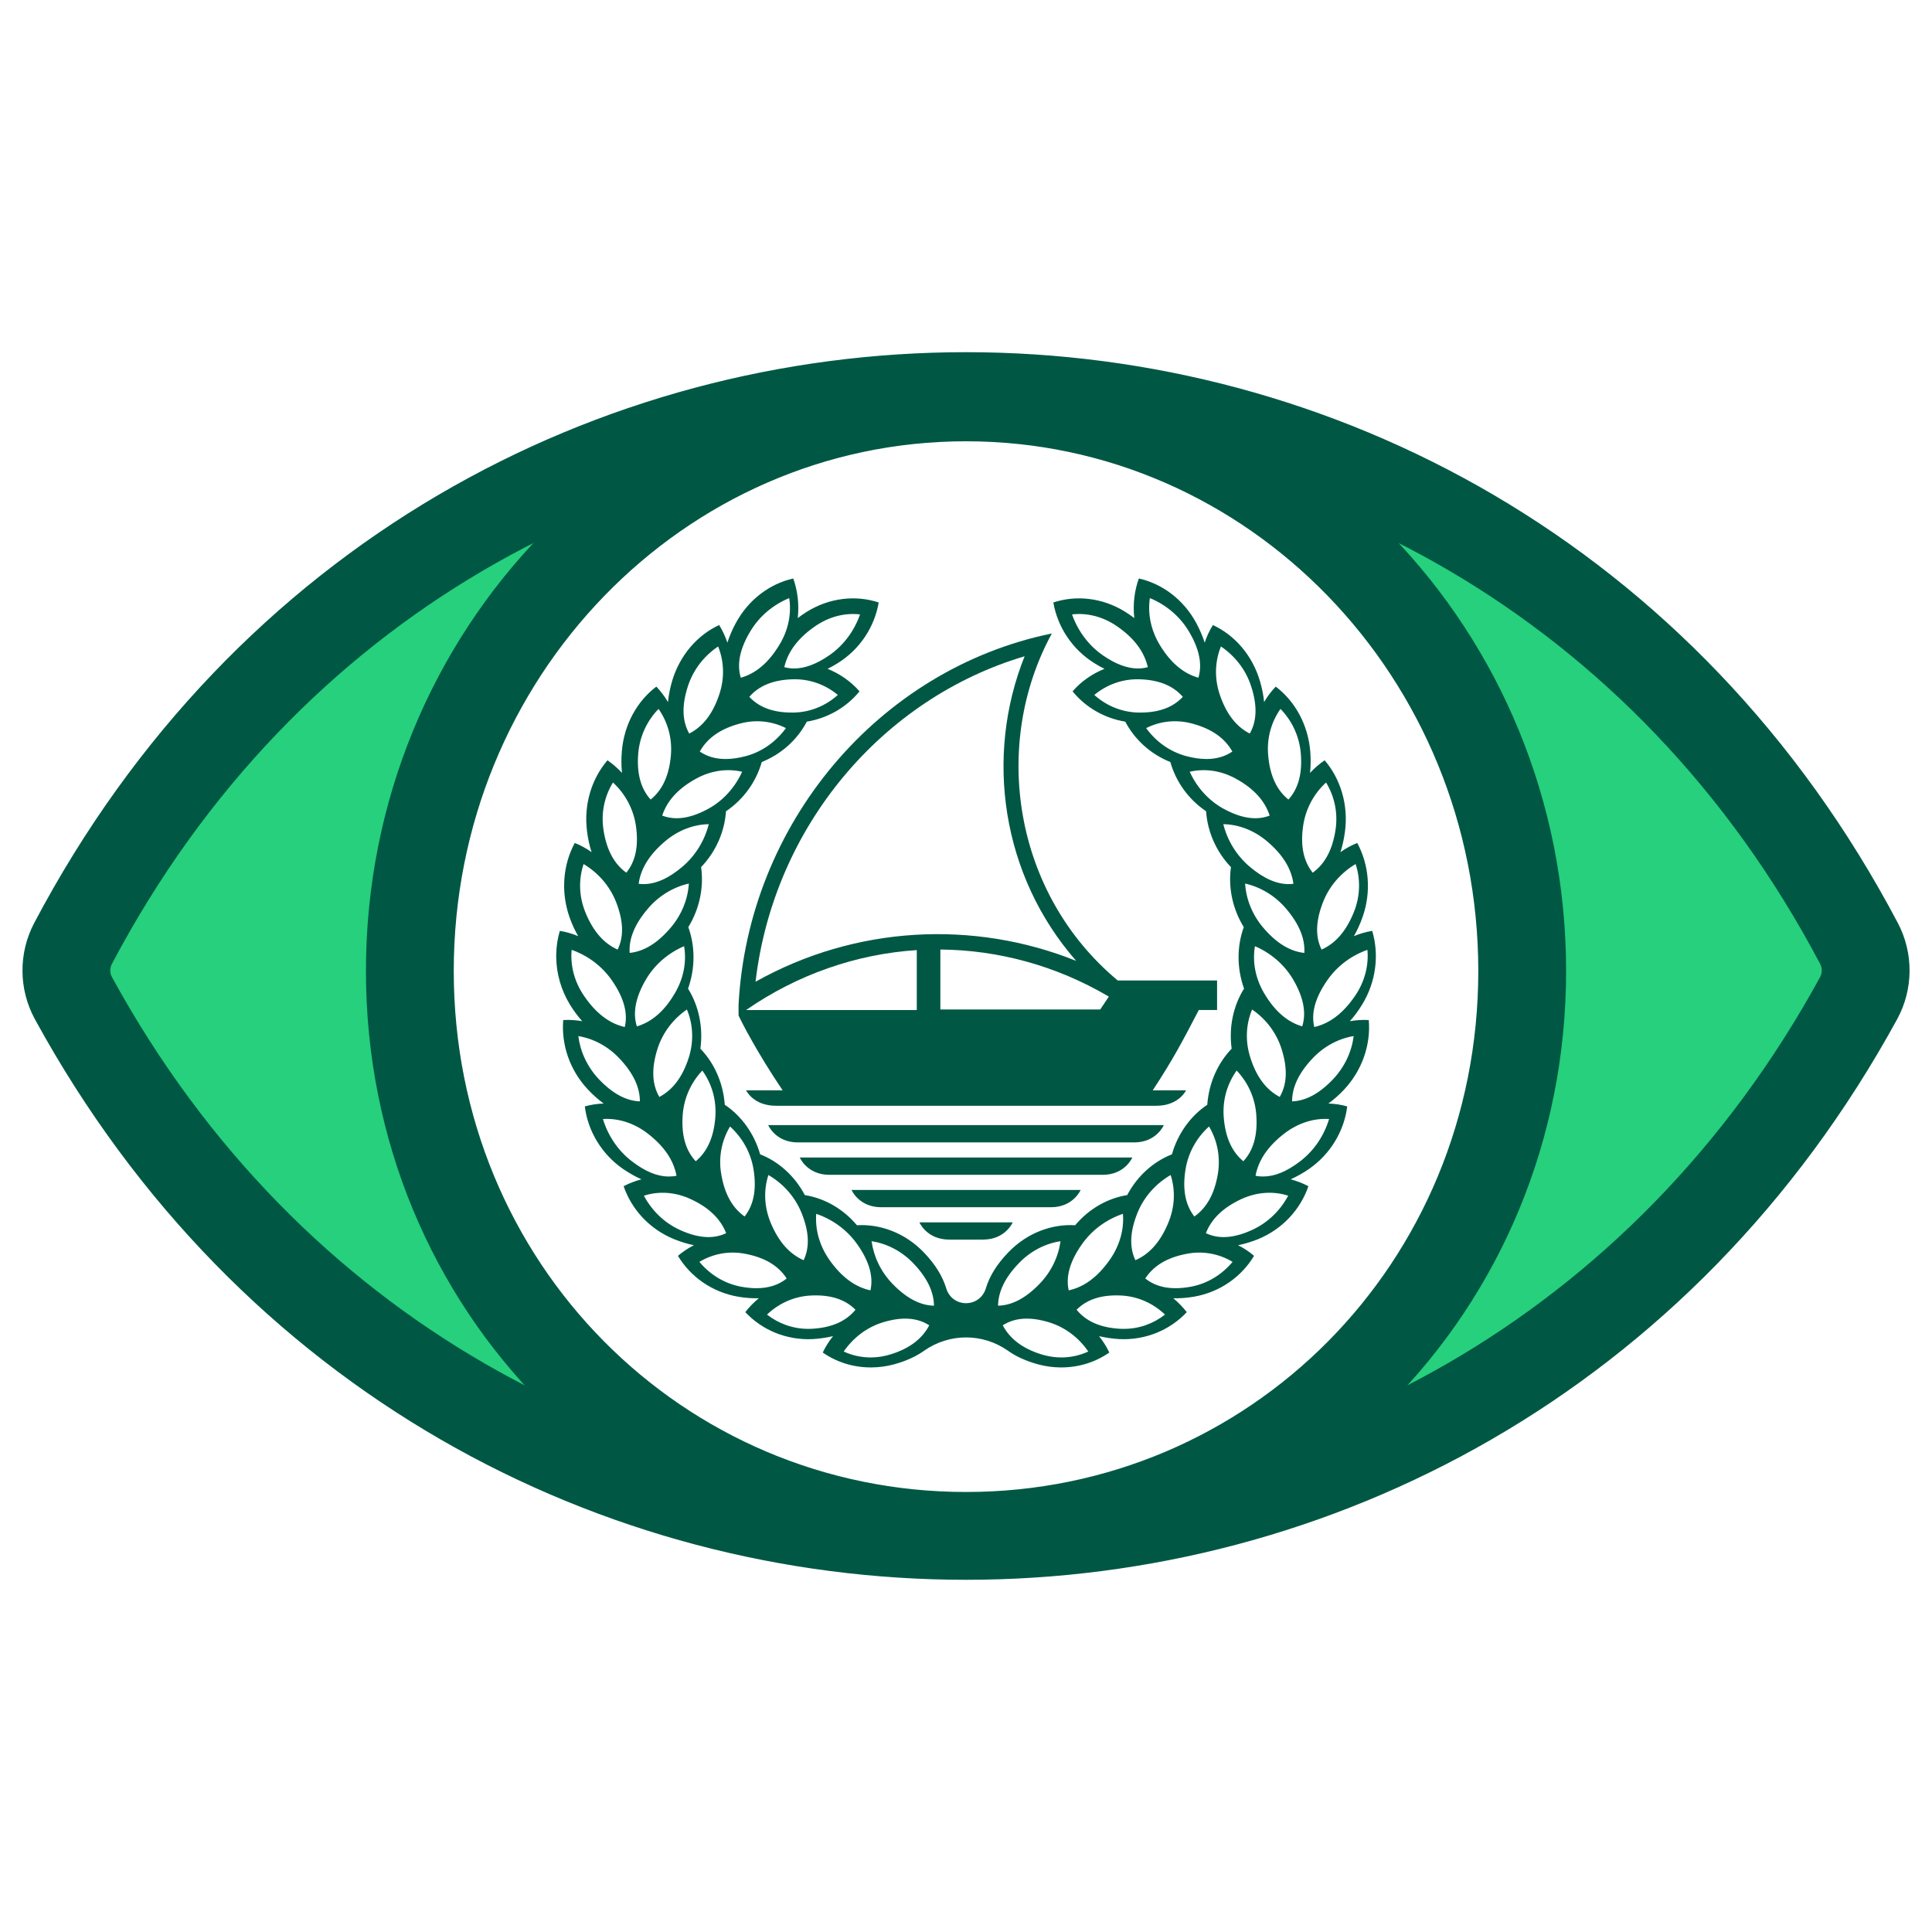
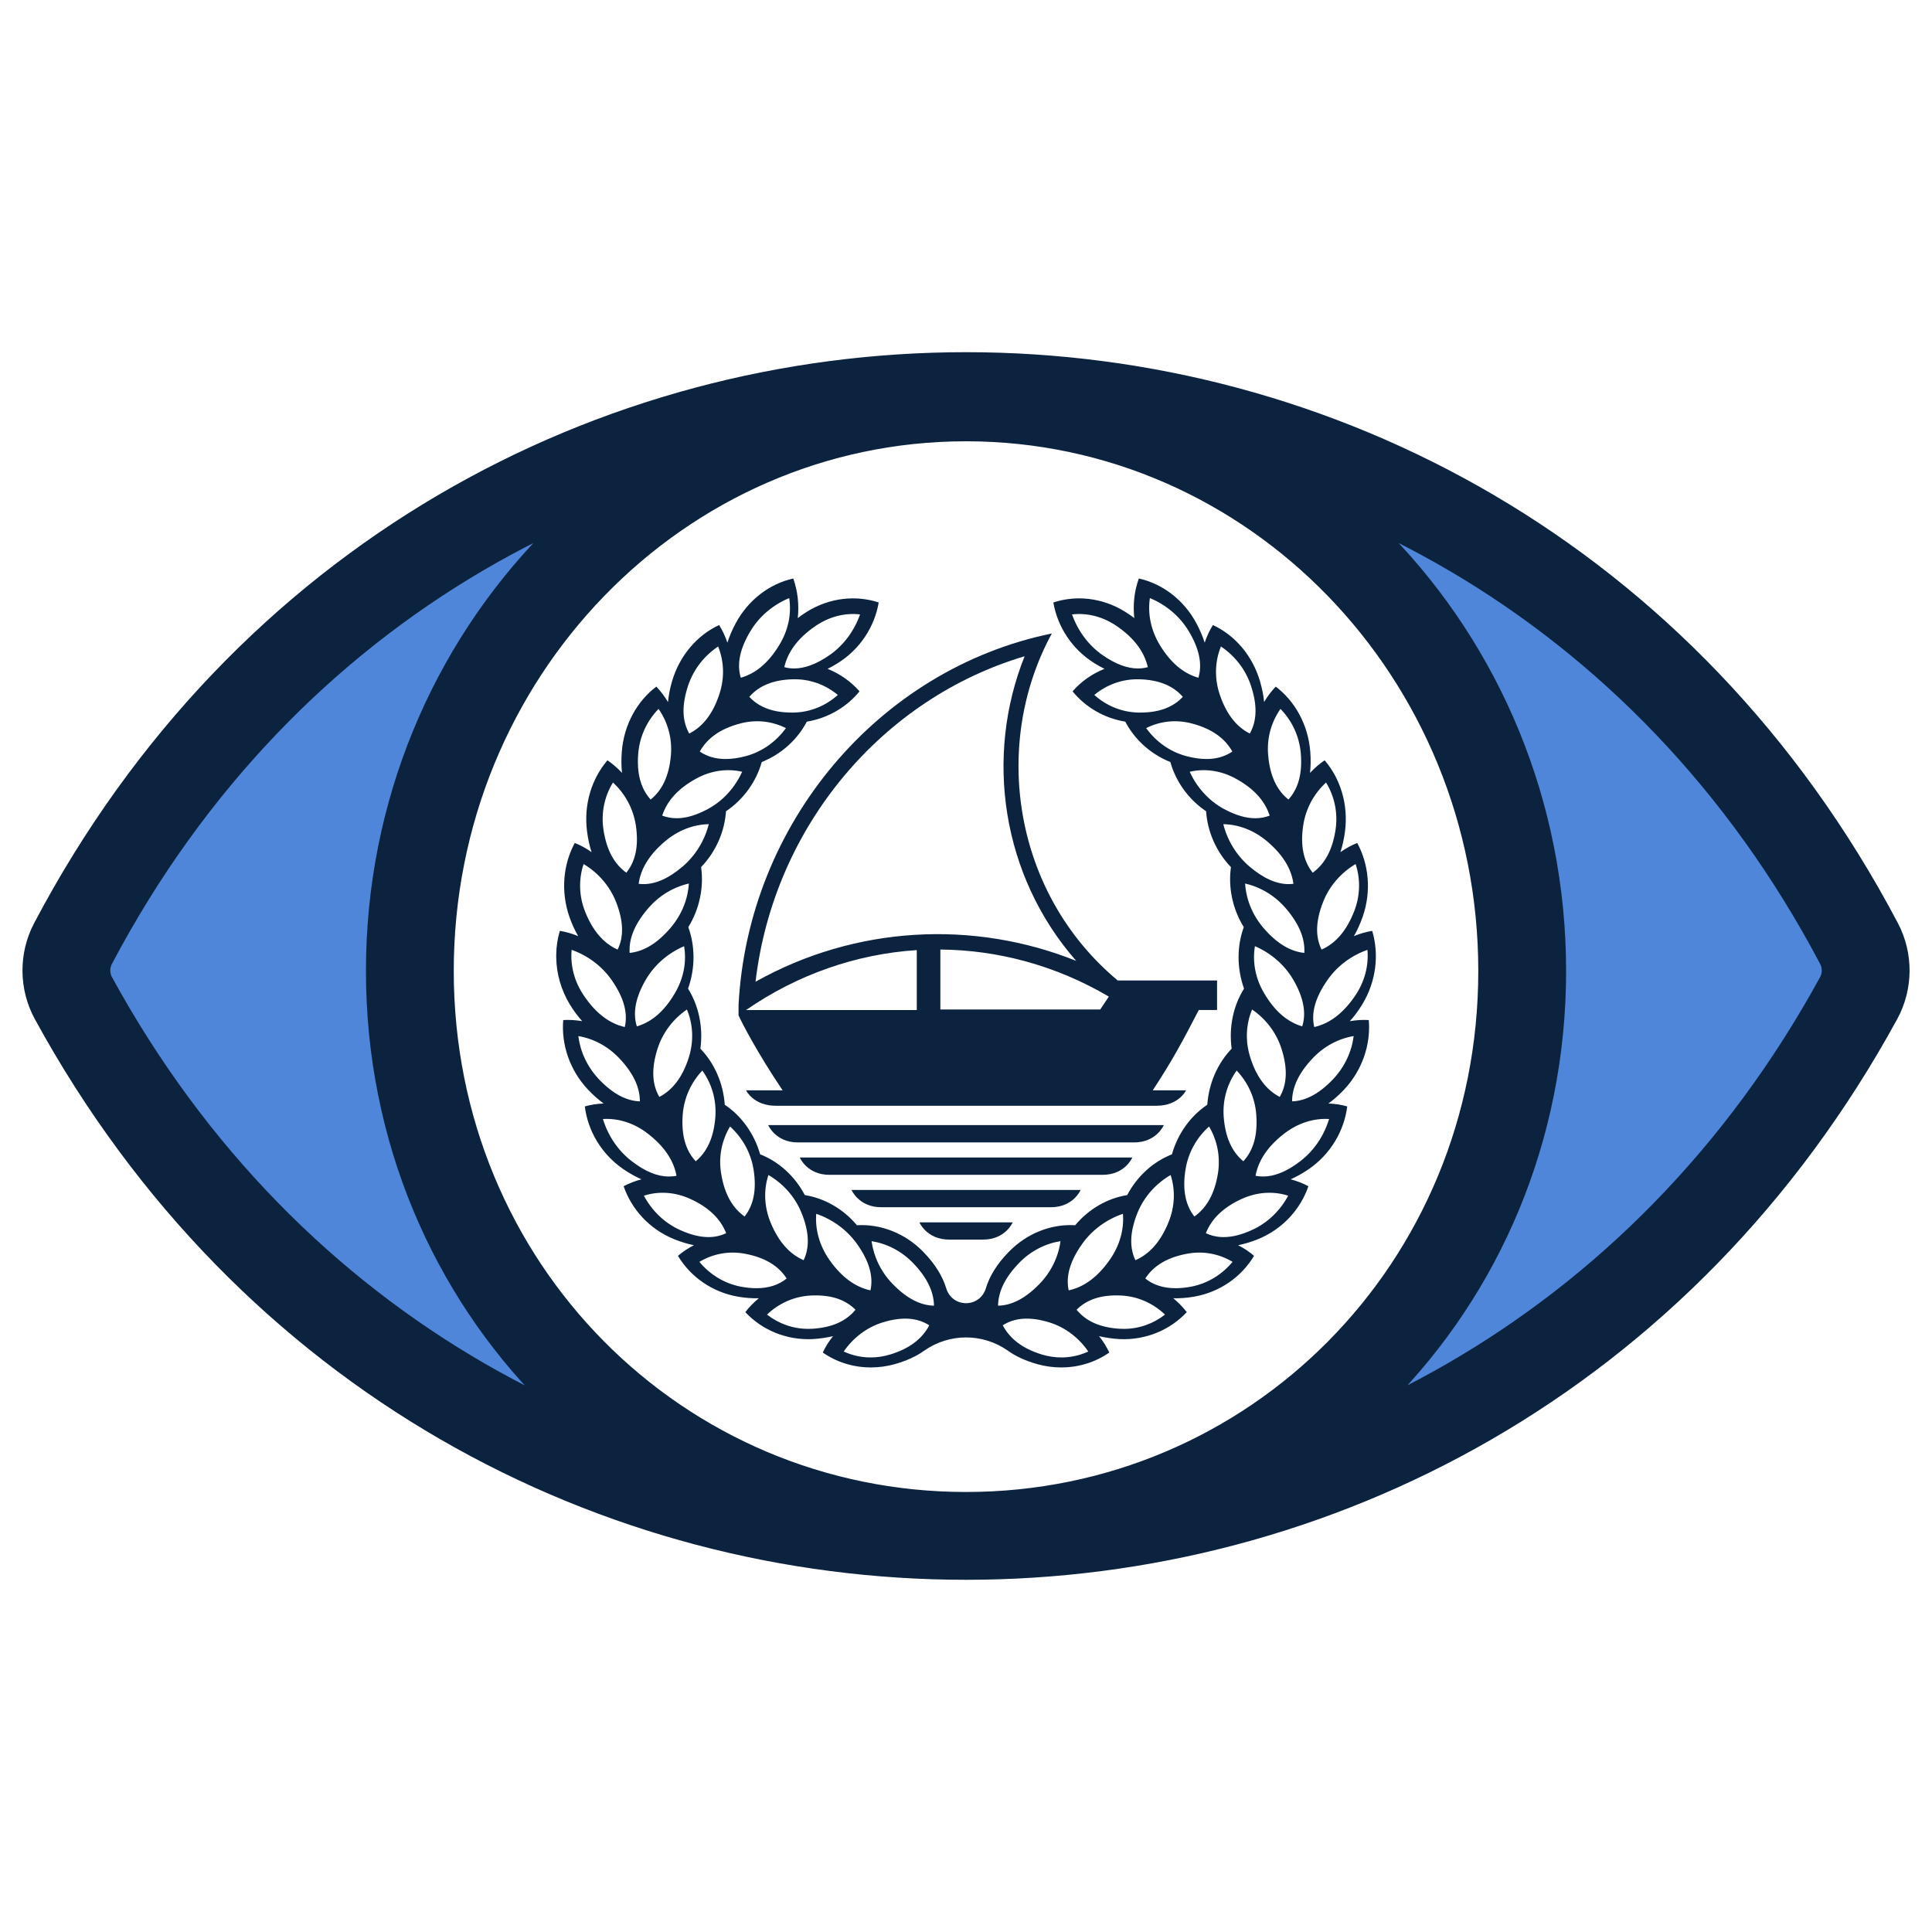
<svg xmlns="http://www.w3.org/2000/svg" width="44" height="44" viewBox="0 0 44 44" fill="none">
-   <path fill-rule="evenodd" clip-rule="evenodd" d="M25.622 13.931C25.698 13.979 25.767 14.026 25.833 14.076C25.798 13.765 25.835 13.456 25.936 13.175C26.464 13.292 26.955 13.65 27.248 14.196C27.33 14.351 27.392 14.498 27.436 14.636C27.483 14.494 27.545 14.36 27.623 14.235C28.115 14.462 28.521 14.919 28.696 15.516C28.745 15.686 28.776 15.842 28.789 15.989C28.865 15.859 28.954 15.741 29.054 15.637C29.489 15.966 29.792 16.5 29.841 17.122C29.855 17.298 29.851 17.457 29.835 17.602C29.936 17.494 30.048 17.396 30.168 17.315C30.525 17.732 30.712 18.32 30.631 18.938C30.608 19.113 30.573 19.268 30.527 19.407C30.648 19.322 30.777 19.251 30.91 19.198C31.173 19.683 31.238 20.298 31.032 20.885C30.973 21.051 30.907 21.195 30.834 21.32C30.97 21.263 31.109 21.223 31.251 21.2C31.41 21.731 31.346 22.346 31.024 22.875C30.933 23.024 30.839 23.15 30.741 23.257C30.884 23.232 31.03 23.222 31.173 23.231C31.22 23.782 31.03 24.369 30.608 24.818C30.489 24.944 30.37 25.048 30.253 25.132C30.4 25.137 30.543 25.158 30.682 25.198C30.614 25.748 30.308 26.281 29.804 26.628C29.661 26.725 29.524 26.8 29.393 26.858C29.535 26.895 29.67 26.948 29.798 27.015C29.619 27.539 29.211 27.993 28.647 28.223C28.486 28.287 28.337 28.331 28.196 28.359C28.328 28.425 28.451 28.506 28.56 28.601C28.278 29.073 27.787 29.429 27.188 29.532C27.018 29.561 26.862 29.57 26.721 29.567C26.835 29.662 26.937 29.766 27.028 29.883C26.654 30.284 26.099 30.526 25.494 30.497C25.321 30.487 25.168 30.462 25.03 30.43C25.122 30.545 25.201 30.67 25.264 30.803C24.957 31.017 24.581 31.14 24.186 31.142H24.149C23.981 31.141 23.81 31.118 23.64 31.072C23.357 30.994 23.132 30.888 22.956 30.762C22.372 30.353 21.616 30.363 21.046 30.762C20.869 30.888 20.645 30.994 20.362 31.072C20.19 31.118 20.02 31.141 19.851 31.142H19.816C19.421 31.14 19.044 31.017 18.738 30.803C18.8 30.67 18.879 30.545 18.972 30.43C18.834 30.462 18.679 30.487 18.508 30.497C17.901 30.526 17.348 30.284 16.974 29.883C17.063 29.766 17.167 29.662 17.281 29.567C17.138 29.57 16.983 29.561 16.813 29.532C16.214 29.429 15.722 29.073 15.44 28.601C15.551 28.506 15.673 28.425 15.804 28.359C15.665 28.331 15.515 28.287 15.356 28.223C14.79 27.993 14.382 27.539 14.203 27.015C14.331 26.948 14.468 26.895 14.608 26.858C14.478 26.8 14.341 26.725 14.198 26.628C13.693 26.281 13.386 25.748 13.319 25.198C13.458 25.158 13.602 25.137 13.748 25.132C13.632 25.048 13.514 24.944 13.394 24.818C12.97 24.369 12.781 23.782 12.827 23.231C12.97 23.222 13.116 23.232 13.26 23.257C13.163 23.15 13.069 23.024 12.977 22.875C12.775 22.54 12.674 22.172 12.668 21.811V21.736C12.67 21.552 12.699 21.371 12.75 21.2C12.893 21.223 13.032 21.263 13.168 21.32C13.095 21.195 13.028 21.051 12.969 20.885C12.765 20.298 12.827 19.683 13.09 19.198C13.225 19.251 13.353 19.322 13.473 19.407C13.428 19.268 13.392 19.113 13.37 18.938C13.289 18.32 13.477 17.732 13.835 17.315C13.953 17.396 14.065 17.494 14.166 17.602C14.15 17.457 14.147 17.298 14.161 17.122C14.209 16.5 14.512 15.966 14.948 15.637C15.046 15.741 15.137 15.859 15.213 15.989C15.227 15.842 15.256 15.686 15.305 15.516C15.481 14.919 15.886 14.462 16.378 14.235C16.456 14.36 16.518 14.494 16.566 14.636C16.61 14.498 16.671 14.351 16.754 14.196C17.048 13.65 17.538 13.292 18.066 13.175C18.166 13.456 18.202 13.765 18.169 14.076C18.233 14.026 18.302 13.979 18.378 13.931C18.899 13.608 19.498 13.551 20.012 13.721C19.919 14.268 19.591 14.787 19.071 15.108C18.994 15.155 18.921 15.197 18.848 15.232C19.13 15.346 19.381 15.522 19.575 15.745C19.286 16.101 18.86 16.355 18.375 16.435C18.162 16.84 17.802 17.173 17.348 17.355C17.224 17.796 16.941 18.201 16.534 18.476C16.503 18.934 16.309 19.392 15.967 19.748C16.032 20.203 15.935 20.692 15.676 21.115C15.831 21.547 15.838 22.043 15.67 22.515C15.91 22.902 16.018 23.386 15.951 23.883C16.266 24.21 16.471 24.661 16.506 25.16C16.881 25.411 17.174 25.809 17.312 26.289C17.73 26.453 18.097 26.777 18.329 27.217C18.772 27.288 19.198 27.525 19.516 27.904C20.049 27.872 20.61 28.079 21.034 28.517C21.308 28.8 21.468 29.075 21.547 29.332C21.681 29.795 22.32 29.795 22.455 29.332C22.533 29.075 22.693 28.8 22.968 28.517C23.391 28.079 23.952 27.872 24.486 27.904C24.804 27.525 25.23 27.288 25.671 27.217C25.904 26.777 26.272 26.453 26.69 26.289C26.826 25.809 27.12 25.411 27.495 25.16C27.531 24.661 27.736 24.21 28.05 23.883C27.983 23.386 28.09 22.902 28.332 22.515C28.164 22.043 28.17 21.547 28.326 21.115C28.066 20.692 27.97 20.203 28.034 19.748C27.693 19.392 27.499 18.934 27.468 18.476C27.061 18.201 26.778 17.796 26.654 17.355C26.199 17.173 25.84 16.84 25.627 16.435C25.14 16.355 24.717 16.101 24.427 15.745C24.62 15.522 24.87 15.346 25.154 15.232C25.081 15.197 25.007 15.155 24.931 15.108C24.411 14.787 24.083 14.268 23.989 13.721C24.503 13.551 25.102 13.608 25.622 13.931ZM26.188 13.621C26.136 13.97 26.206 14.347 26.415 14.691C26.665 15.103 26.959 15.341 27.293 15.435C27.384 15.13 27.317 14.777 27.067 14.365C26.857 14.021 26.542 13.767 26.188 13.621ZM17.974 13.621C17.62 13.767 17.306 14.021 17.096 14.365C16.845 14.777 16.779 15.13 16.871 15.435C17.204 15.341 17.497 15.103 17.747 14.691C17.958 14.347 18.028 13.97 17.974 13.621ZM24.415 13.993C24.544 14.358 24.781 14.689 25.108 14.918C25.405 15.126 25.674 15.224 25.917 15.224C25.994 15.224 26.069 15.213 26.141 15.194C26.061 14.85 25.84 14.541 25.447 14.268C25.12 14.04 24.756 13.953 24.415 13.993ZM18.556 14.268C18.163 14.541 17.941 14.85 17.862 15.194C17.933 15.213 18.007 15.224 18.084 15.224C18.327 15.224 18.596 15.126 18.895 14.918C19.222 14.689 19.459 14.358 19.587 13.993C19.246 13.953 18.883 14.04 18.556 14.268ZM27.806 14.723C27.672 15.053 27.652 15.435 27.777 15.812C27.927 16.262 28.158 16.552 28.463 16.706C28.624 16.425 28.64 16.068 28.49 15.618C28.367 15.242 28.117 14.933 27.806 14.723ZM16.355 14.723C16.042 14.933 15.794 15.242 15.67 15.618C15.521 16.068 15.537 16.425 15.697 16.706C16.002 16.552 16.234 16.262 16.382 15.812C16.508 15.435 16.488 15.053 16.355 14.723ZM25.937 15.47C25.554 15.462 25.2 15.596 24.922 15.827C25.193 16.07 25.542 16.22 25.924 16.228H25.973C26.404 16.228 26.72 16.104 26.938 15.87C26.72 15.619 26.394 15.48 25.937 15.47ZM18.067 15.47C17.608 15.48 17.283 15.619 17.065 15.87C17.283 16.104 17.597 16.228 18.03 16.228H18.079C18.462 16.22 18.81 16.07 19.081 15.827C18.803 15.596 18.449 15.462 18.067 15.47ZM29.162 16.145C28.954 16.441 28.846 16.811 28.882 17.203C28.922 17.672 29.081 17.999 29.343 18.209C29.566 17.964 29.665 17.619 29.624 17.15C29.589 16.757 29.419 16.408 29.162 16.145ZM14.998 16.145C14.742 16.408 14.572 16.757 14.536 17.15C14.496 17.619 14.596 17.964 14.818 18.209C15.079 17.999 15.239 17.672 15.279 17.203C15.313 16.811 15.205 16.441 14.998 16.145ZM26.103 16.582C26.322 16.885 26.635 17.116 27.009 17.218C27.179 17.264 27.335 17.286 27.478 17.286C27.707 17.286 27.902 17.227 28.066 17.116C27.898 16.817 27.605 16.601 27.159 16.481C26.786 16.378 26.418 16.424 26.103 16.582ZM16.844 16.481C16.396 16.601 16.104 16.817 15.937 17.116C16.1 17.227 16.295 17.286 16.524 17.286C16.666 17.286 16.823 17.264 16.994 17.218C17.366 17.116 17.679 16.885 17.899 16.582C17.585 16.424 17.215 16.378 16.844 16.481ZM27.095 17.576C27.255 17.927 27.52 18.228 27.864 18.418C28.133 18.565 28.373 18.635 28.589 18.635C28.705 18.635 28.815 18.614 28.916 18.575C28.808 18.242 28.56 17.961 28.146 17.734C27.801 17.544 27.432 17.499 27.095 17.576ZM15.852 17.734C15.438 17.961 15.191 18.242 15.081 18.575C15.184 18.614 15.293 18.635 15.41 18.635C15.625 18.635 15.865 18.565 16.134 18.418C16.479 18.228 16.742 17.927 16.902 17.576C16.566 17.499 16.197 17.544 15.852 17.734ZM30.2 17.821C29.927 18.072 29.737 18.413 29.679 18.803C29.61 19.268 29.69 19.618 29.896 19.875C30.17 19.678 30.347 19.358 30.417 18.892C30.474 18.503 30.388 18.128 30.2 17.821ZM13.96 17.821C13.771 18.128 13.685 18.503 13.743 18.892C13.812 19.358 13.99 19.678 14.264 19.875C14.472 19.618 14.55 19.268 14.482 18.803C14.423 18.413 14.233 18.072 13.96 17.821ZM27.86 18.77C27.951 19.134 28.155 19.478 28.458 19.736C28.778 20.008 29.073 20.135 29.348 20.135C29.386 20.135 29.421 20.132 29.457 20.128C29.412 19.791 29.222 19.47 28.859 19.162C28.554 18.904 28.202 18.776 27.86 18.77ZM15.144 19.162C14.781 19.47 14.59 19.791 14.545 20.128C14.582 20.132 14.618 20.135 14.655 20.135C14.93 20.135 15.225 20.008 15.545 19.736C15.847 19.478 16.05 19.134 16.142 18.77C15.801 18.776 15.447 18.904 15.144 19.162ZM30.873 19.678C30.547 19.872 30.28 20.169 30.134 20.538C29.959 20.981 29.955 21.338 30.098 21.626C30.413 21.486 30.66 21.208 30.836 20.766C30.982 20.398 30.985 20.015 30.873 19.678ZM13.291 19.678C13.179 20.015 13.18 20.398 13.327 20.766C13.504 21.208 13.751 21.486 14.066 21.626C14.209 21.338 14.203 20.981 14.029 20.538C13.882 20.169 13.616 19.872 13.291 19.678ZM28.357 20.122C28.378 20.473 28.516 20.829 28.771 21.129C29.077 21.488 29.387 21.669 29.705 21.702C29.724 21.386 29.596 21.053 29.289 20.693C29.034 20.393 28.702 20.201 28.357 20.122ZM15.688 20.122C15.343 20.201 15.011 20.393 14.756 20.693C14.448 21.053 14.319 21.386 14.34 21.702C14.658 21.669 14.968 21.488 15.273 21.129C15.529 20.829 15.667 20.473 15.688 20.122ZM28.58 21.549C28.522 21.897 28.585 22.274 28.79 22.62C29.035 23.036 29.325 23.278 29.657 23.375C29.753 23.072 29.692 22.719 29.448 22.303C29.242 21.957 28.931 21.699 28.58 21.549ZM15.58 21.549C15.229 21.699 14.918 21.957 14.713 22.303C14.469 22.719 14.408 23.072 14.504 23.375C14.836 23.278 15.126 23.036 15.37 22.62C15.574 22.274 15.639 21.897 15.58 21.549ZM31.142 21.632C30.78 21.76 30.45 21.999 30.222 22.334C29.946 22.732 29.859 23.08 29.931 23.39C30.271 23.313 30.579 23.09 30.854 22.69C31.084 22.357 31.174 21.984 31.142 21.632ZM13.019 21.632C12.986 21.984 13.077 22.357 13.308 22.69C13.582 23.09 13.89 23.313 14.229 23.39C14.302 23.08 14.214 22.732 13.94 22.334C13.71 21.999 13.381 21.76 13.019 21.632ZM28.516 22.991C28.378 23.319 28.354 23.701 28.473 24.078C28.614 24.531 28.842 24.823 29.145 24.982C29.308 24.701 29.331 24.345 29.188 23.893C29.069 23.515 28.826 23.203 28.516 22.991ZM15.644 22.991C15.335 23.203 15.091 23.515 14.972 23.893C14.83 24.345 14.852 24.701 15.016 24.982C15.319 24.823 15.546 24.531 15.689 24.078C15.806 23.701 15.782 23.319 15.644 22.991ZM30.829 23.596C30.49 23.652 30.157 23.823 29.891 24.106C29.572 24.444 29.427 24.767 29.426 25.083C29.734 25.072 30.044 24.912 30.363 24.575C30.629 24.292 30.785 23.945 30.829 23.596ZM13.171 23.596C13.214 23.945 13.371 24.292 13.636 24.575C13.955 24.912 14.266 25.072 14.573 25.083C14.573 24.767 14.427 24.444 14.108 24.106C13.842 23.823 13.509 23.652 13.171 23.596ZM28.164 24.381C27.954 24.675 27.84 25.043 27.869 25.434C27.904 25.904 28.058 26.233 28.316 26.447C28.541 26.205 28.646 25.86 28.611 25.39C28.584 24.998 28.417 24.647 28.164 24.381ZM15.995 24.381C15.743 24.647 15.577 24.998 15.548 25.39C15.514 25.86 15.618 26.205 15.845 26.447C16.103 26.233 16.258 25.904 16.292 25.434C16.319 25.043 16.207 24.675 15.995 24.381ZM29.25 25.815C28.869 26.109 28.659 26.428 28.594 26.777C28.651 26.79 28.71 26.794 28.769 26.794C29.026 26.794 29.305 26.683 29.615 26.444C29.933 26.2 30.156 25.858 30.269 25.485C29.928 25.463 29.568 25.571 29.25 25.815ZM13.731 25.485C13.845 25.858 14.069 26.2 14.386 26.444C14.694 26.682 14.972 26.794 15.228 26.794H15.232C15.291 26.794 15.35 26.79 15.407 26.777C15.342 26.428 15.131 26.109 14.751 25.815C14.434 25.571 14.072 25.463 13.731 25.485ZM27.535 25.655C27.259 25.903 27.063 26.241 27 26.63C26.924 27.096 26.999 27.447 27.201 27.705C27.478 27.51 27.661 27.193 27.737 26.729C27.8 26.34 27.719 25.965 27.535 25.655ZM16.626 25.655C16.441 25.965 16.359 26.34 16.424 26.729C16.499 27.193 16.681 27.51 16.958 27.705C17.162 27.447 17.236 27.096 17.161 26.63C17.097 26.241 16.9 25.903 16.626 25.655ZM26.661 26.76C26.333 26.95 26.063 27.243 25.91 27.61C25.73 28.051 25.719 28.409 25.858 28.7C26.174 28.563 26.426 28.288 26.607 27.848C26.761 27.479 26.769 27.098 26.661 26.76ZM17.5 26.76C17.39 27.098 17.4 27.479 17.552 27.848C17.735 28.288 17.987 28.563 18.302 28.7C18.442 28.409 18.431 28.051 18.249 27.61C18.098 27.243 17.826 26.95 17.5 26.76ZM28.28 27.304C27.854 27.5 27.59 27.76 27.463 28.085C27.585 28.142 27.72 28.174 27.866 28.174C28.061 28.174 28.279 28.121 28.52 28.009C28.876 27.846 29.158 27.566 29.338 27.231C29.007 27.125 28.636 27.143 28.28 27.304ZM14.664 27.231C14.843 27.566 15.124 27.846 15.48 28.009C15.723 28.121 15.941 28.174 16.136 28.174C16.282 28.174 16.416 28.142 16.538 28.085C16.41 27.76 16.148 27.5 15.72 27.304C15.366 27.143 14.995 27.125 14.664 27.231ZM25.574 27.644C25.21 27.767 24.876 28.002 24.643 28.333C24.363 28.728 24.27 29.076 24.339 29.387C24.679 29.314 24.99 29.094 25.27 28.697C25.504 28.366 25.603 27.994 25.574 27.644ZM18.589 27.644C18.562 27.994 18.659 28.366 18.892 28.697C19.173 29.094 19.484 29.314 19.824 29.387C19.893 29.076 19.801 28.728 19.52 28.333C19.285 28.002 18.952 27.767 18.589 27.644ZM24.152 28.267C23.814 28.32 23.479 28.484 23.209 28.763C22.886 29.096 22.735 29.419 22.73 29.736C23.04 29.73 23.352 29.573 23.675 29.239C23.945 28.96 24.106 28.615 24.152 28.267ZM19.849 28.267C19.898 28.615 20.057 28.96 20.327 29.239C20.65 29.573 20.963 29.73 21.271 29.736C21.266 29.419 21.116 29.096 20.793 28.763C20.523 28.484 20.187 28.32 19.849 28.267ZM27.024 28.555C26.572 28.641 26.267 28.832 26.083 29.117C26.264 29.262 26.492 29.338 26.773 29.338C26.884 29.338 27.004 29.326 27.132 29.302C27.509 29.229 27.834 29.023 28.071 28.738C27.768 28.556 27.401 28.481 27.024 28.555ZM15.928 28.738C16.165 29.023 16.491 29.229 16.868 29.302C16.997 29.326 17.117 29.338 17.229 29.338C17.508 29.338 17.736 29.262 17.916 29.117C17.733 28.832 17.427 28.641 16.975 28.555C16.598 28.481 16.233 28.556 15.928 28.738ZM24.519 29.829C24.73 30.087 25.052 30.237 25.51 30.262L25.514 30.262C25.541 30.263 25.567 30.264 25.595 30.264C25.945 30.264 26.269 30.144 26.532 29.939C26.268 29.687 25.924 29.526 25.542 29.505C25.084 29.481 24.75 29.594 24.519 29.829ZM18.459 29.505C18.077 29.526 17.732 29.687 17.468 29.939C17.732 30.144 18.057 30.264 18.407 30.264C18.434 30.264 18.461 30.263 18.488 30.262L18.491 30.262C18.948 30.237 19.271 30.087 19.483 29.829C19.251 29.594 18.917 29.481 18.459 29.505ZM22.837 30.183C22.997 30.486 23.284 30.713 23.727 30.848C23.877 30.893 24.026 30.915 24.172 30.915C24.387 30.915 24.597 30.867 24.785 30.78C24.573 30.471 24.266 30.23 23.896 30.116C23.452 29.98 23.106 30.01 22.837 30.183ZM20.105 30.116C19.735 30.23 19.428 30.471 19.215 30.78C19.404 30.867 19.613 30.915 19.828 30.915C19.974 30.915 20.123 30.893 20.273 30.848C20.717 30.713 21.005 30.486 21.163 30.183C20.894 30.01 20.548 29.98 20.105 30.116Z" fill="#005844" />
-   <path fill-rule="evenodd" clip-rule="evenodd" d="M16.82 23.126V22.888C17.034 18.769 20.003 15.236 23.955 14.427C22.573 16.963 23.081 20.349 25.456 22.33H27.718V23.002H27.302C26.937 23.705 26.715 24.128 26.253 24.831H27.012C27.012 24.831 26.848 25.183 26.335 25.183H17.669C17.156 25.183 16.991 24.831 16.991 24.831H17.823C17.24 23.966 16.889 23.278 16.82 23.126ZM24.509 21.883C22.807 19.939 22.422 17.226 23.335 14.946C20.104 15.904 17.623 18.811 17.207 22.358C19.484 21.081 22.173 20.946 24.509 21.883ZM25.253 22.697C24.037 21.981 22.718 21.636 21.416 21.625V22.99H25.057L25.253 22.697ZM20.879 23.003V21.638C19.501 21.727 18.159 22.194 16.991 23.003H20.879Z" fill="#005844" />
-   <path d="M17.495 25.623C17.495 25.623 17.66 26.018 18.172 26.018H25.828C26.34 26.018 26.505 25.623 26.505 25.623H17.495Z" fill="#005844" />
-   <path d="M18.891 26.756C18.378 26.756 18.214 26.361 18.214 26.361H25.788C25.788 26.361 25.623 26.756 25.111 26.756H18.891Z" fill="#005844" />
-   <path d="M19.393 27.1C19.393 27.1 19.558 27.494 20.07 27.494H23.933C24.445 27.494 24.611 27.1 24.611 27.1H19.393Z" fill="#005844" />
-   <path d="M21.617 28.231C21.105 28.231 20.939 27.838 20.939 27.838H23.064C23.064 27.838 22.899 28.231 22.386 28.231H21.617Z" fill="#005844" />
-   <path fill-rule="evenodd" clip-rule="evenodd" d="M1.672 22.732C1.462 22.347 1.458 21.877 1.663 21.488C10.43 4.865 33.571 4.865 42.338 21.488C42.543 21.877 42.539 22.347 42.329 22.732C33.404 39.061 10.597 39.061 1.672 22.732ZM22.001 34.979C28.997 34.979 34.667 29.327 34.667 22.113C34.667 14.899 28.997 9.05 22.001 9.05C15.005 9.05 9.334 14.899 9.334 22.113C9.334 29.327 15.005 34.979 22.001 34.979Z" fill="#26D07C" stroke="#005844" stroke-width="2" stroke-linecap="round" stroke-linejoin="round" />
+   <path fill-rule="evenodd" clip-rule="evenodd" d="M25.622 13.931C25.698 13.979 25.767 14.026 25.833 14.076C25.798 13.765 25.835 13.456 25.936 13.175C26.464 13.292 26.955 13.65 27.248 14.196C27.33 14.351 27.392 14.498 27.436 14.636C27.483 14.494 27.545 14.36 27.623 14.235C28.115 14.462 28.521 14.919 28.696 15.516C28.745 15.686 28.776 15.842 28.789 15.989C28.865 15.859 28.954 15.741 29.054 15.637C29.489 15.966 29.792 16.5 29.841 17.122C29.855 17.298 29.851 17.457 29.835 17.602C29.936 17.494 30.048 17.396 30.168 17.315C30.525 17.732 30.712 18.32 30.631 18.938C30.608 19.113 30.573 19.268 30.527 19.407C30.648 19.322 30.777 19.251 30.91 19.198C31.173 19.683 31.238 20.298 31.032 20.885C30.973 21.051 30.907 21.195 30.834 21.32C30.97 21.263 31.109 21.223 31.251 21.2C31.41 21.731 31.346 22.346 31.024 22.875C30.933 23.024 30.839 23.15 30.741 23.257C30.884 23.232 31.03 23.222 31.173 23.231C31.22 23.782 31.03 24.369 30.608 24.818C30.489 24.944 30.37 25.048 30.253 25.132C30.4 25.137 30.543 25.158 30.682 25.198C30.614 25.748 30.308 26.281 29.804 26.628C29.661 26.725 29.524 26.8 29.393 26.858C29.535 26.895 29.67 26.948 29.798 27.015C29.619 27.539 29.211 27.993 28.647 28.223C28.486 28.287 28.337 28.331 28.196 28.359C28.328 28.425 28.451 28.506 28.56 28.601C28.278 29.073 27.787 29.429 27.188 29.532C27.018 29.561 26.862 29.57 26.721 29.567C26.835 29.662 26.937 29.766 27.028 29.883C26.654 30.284 26.099 30.526 25.494 30.497C25.321 30.487 25.168 30.462 25.03 30.43C25.122 30.545 25.201 30.67 25.264 30.803C24.957 31.017 24.581 31.14 24.186 31.142H24.149C23.981 31.141 23.81 31.118 23.64 31.072C23.357 30.994 23.132 30.888 22.956 30.762C22.372 30.353 21.616 30.363 21.046 30.762C20.869 30.888 20.645 30.994 20.362 31.072C20.19 31.118 20.02 31.141 19.851 31.142H19.816C19.421 31.14 19.044 31.017 18.738 30.803C18.8 30.67 18.879 30.545 18.972 30.43C18.834 30.462 18.679 30.487 18.508 30.497C17.901 30.526 17.348 30.284 16.974 29.883C17.063 29.766 17.167 29.662 17.281 29.567C17.138 29.57 16.983 29.561 16.813 29.532C16.214 29.429 15.722 29.073 15.44 28.601C15.551 28.506 15.673 28.425 15.804 28.359C15.665 28.331 15.515 28.287 15.356 28.223C14.79 27.993 14.382 27.539 14.203 27.015C14.331 26.948 14.468 26.895 14.608 26.858C14.478 26.8 14.341 26.725 14.198 26.628C13.693 26.281 13.386 25.748 13.319 25.198C13.458 25.158 13.602 25.137 13.748 25.132C13.632 25.048 13.514 24.944 13.394 24.818C12.97 24.369 12.781 23.782 12.827 23.231C12.97 23.222 13.116 23.232 13.26 23.257C13.163 23.15 13.069 23.024 12.977 22.875C12.775 22.54 12.674 22.172 12.668 21.811V21.736C12.67 21.552 12.699 21.371 12.75 21.2C12.893 21.223 13.032 21.263 13.168 21.32C13.095 21.195 13.028 21.051 12.969 20.885C12.765 20.298 12.827 19.683 13.09 19.198C13.225 19.251 13.353 19.322 13.473 19.407C13.428 19.268 13.392 19.113 13.37 18.938C13.289 18.32 13.477 17.732 13.835 17.315C13.953 17.396 14.065 17.494 14.166 17.602C14.15 17.457 14.147 17.298 14.161 17.122C14.209 16.5 14.512 15.966 14.948 15.637C15.046 15.741 15.137 15.859 15.213 15.989C15.227 15.842 15.256 15.686 15.305 15.516C15.481 14.919 15.886 14.462 16.378 14.235C16.456 14.36 16.518 14.494 16.566 14.636C16.61 14.498 16.671 14.351 16.754 14.196C17.048 13.65 17.538 13.292 18.066 13.175C18.166 13.456 18.202 13.765 18.169 14.076C18.233 14.026 18.302 13.979 18.378 13.931C18.899 13.608 19.498 13.551 20.012 13.721C19.919 14.268 19.591 14.787 19.071 15.108C18.994 15.155 18.921 15.197 18.848 15.232C19.13 15.346 19.381 15.522 19.575 15.745C19.286 16.101 18.86 16.355 18.375 16.435C18.162 16.84 17.802 17.173 17.348 17.355C17.224 17.796 16.941 18.201 16.534 18.476C16.503 18.934 16.309 19.392 15.967 19.748C16.032 20.203 15.935 20.692 15.676 21.115C15.831 21.547 15.838 22.043 15.67 22.515C15.91 22.902 16.018 23.386 15.951 23.883C16.266 24.21 16.471 24.661 16.506 25.16C16.881 25.411 17.174 25.809 17.312 26.289C17.73 26.453 18.097 26.777 18.329 27.217C18.772 27.288 19.198 27.525 19.516 27.904C20.049 27.872 20.61 28.079 21.034 28.517C21.308 28.8 21.468 29.075 21.547 29.332C21.681 29.795 22.32 29.795 22.455 29.332C22.533 29.075 22.693 28.8 22.968 28.517C23.391 28.079 23.952 27.872 24.486 27.904C24.804 27.525 25.23 27.288 25.671 27.217C25.904 26.777 26.272 26.453 26.69 26.289C26.826 25.809 27.12 25.411 27.495 25.16C27.531 24.661 27.736 24.21 28.05 23.883C27.983 23.386 28.09 22.902 28.332 22.515C28.164 22.043 28.17 21.547 28.326 21.115C28.066 20.692 27.97 20.203 28.034 19.748C27.693 19.392 27.499 18.934 27.468 18.476C27.061 18.201 26.778 17.796 26.654 17.355C26.199 17.173 25.84 16.84 25.627 16.435C25.14 16.355 24.717 16.101 24.427 15.745C24.62 15.522 24.87 15.346 25.154 15.232C25.081 15.197 25.007 15.155 24.931 15.108C24.411 14.787 24.083 14.268 23.989 13.721C24.503 13.551 25.102 13.608 25.622 13.931ZM26.188 13.621C26.136 13.97 26.206 14.347 26.415 14.691C26.665 15.103 26.959 15.341 27.293 15.435C27.384 15.13 27.317 14.777 27.067 14.365C26.857 14.021 26.542 13.767 26.188 13.621ZM17.974 13.621C17.62 13.767 17.306 14.021 17.096 14.365C16.845 14.777 16.779 15.13 16.871 15.435C17.204 15.341 17.497 15.103 17.747 14.691C17.958 14.347 18.028 13.97 17.974 13.621ZM24.415 13.993C24.544 14.358 24.781 14.689 25.108 14.918C25.405 15.126 25.674 15.224 25.917 15.224C25.994 15.224 26.069 15.213 26.141 15.194C26.061 14.85 25.84 14.541 25.447 14.268C25.12 14.04 24.756 13.953 24.415 13.993ZM18.556 14.268C18.163 14.541 17.941 14.85 17.862 15.194C17.933 15.213 18.007 15.224 18.084 15.224C18.327 15.224 18.596 15.126 18.895 14.918C19.222 14.689 19.459 14.358 19.587 13.993C19.246 13.953 18.883 14.04 18.556 14.268ZM27.806 14.723C27.672 15.053 27.652 15.435 27.777 15.812C27.927 16.262 28.158 16.552 28.463 16.706C28.624 16.425 28.64 16.068 28.49 15.618C28.367 15.242 28.117 14.933 27.806 14.723ZM16.355 14.723C16.042 14.933 15.794 15.242 15.67 15.618C15.521 16.068 15.537 16.425 15.697 16.706C16.002 16.552 16.234 16.262 16.382 15.812C16.508 15.435 16.488 15.053 16.355 14.723ZM25.937 15.47C25.554 15.462 25.2 15.596 24.922 15.827C25.193 16.07 25.542 16.22 25.924 16.228H25.973C26.404 16.228 26.72 16.104 26.938 15.87C26.72 15.619 26.394 15.48 25.937 15.47ZM18.067 15.47C17.608 15.48 17.283 15.619 17.065 15.87C17.283 16.104 17.597 16.228 18.03 16.228H18.079C18.462 16.22 18.81 16.07 19.081 15.827C18.803 15.596 18.449 15.462 18.067 15.47ZM29.162 16.145C28.954 16.441 28.846 16.811 28.882 17.203C28.922 17.672 29.081 17.999 29.343 18.209C29.566 17.964 29.665 17.619 29.624 17.15C29.589 16.757 29.419 16.408 29.162 16.145ZM14.998 16.145C14.742 16.408 14.572 16.757 14.536 17.15C14.496 17.619 14.596 17.964 14.818 18.209C15.079 17.999 15.239 17.672 15.279 17.203C15.313 16.811 15.205 16.441 14.998 16.145ZM26.103 16.582C26.322 16.885 26.635 17.116 27.009 17.218C27.179 17.264 27.335 17.286 27.478 17.286C27.707 17.286 27.902 17.227 28.066 17.116C27.898 16.817 27.605 16.601 27.159 16.481C26.786 16.378 26.418 16.424 26.103 16.582ZM16.844 16.481C16.396 16.601 16.104 16.817 15.937 17.116C16.1 17.227 16.295 17.286 16.524 17.286C16.666 17.286 16.823 17.264 16.994 17.218C17.366 17.116 17.679 16.885 17.899 16.582C17.585 16.424 17.215 16.378 16.844 16.481ZM27.095 17.576C27.255 17.927 27.52 18.228 27.864 18.418C28.133 18.565 28.373 18.635 28.589 18.635C28.705 18.635 28.815 18.614 28.916 18.575C28.808 18.242 28.56 17.961 28.146 17.734C27.801 17.544 27.432 17.499 27.095 17.576ZM15.852 17.734C15.438 17.961 15.191 18.242 15.081 18.575C15.184 18.614 15.293 18.635 15.41 18.635C15.625 18.635 15.865 18.565 16.134 18.418C16.479 18.228 16.742 17.927 16.902 17.576C16.566 17.499 16.197 17.544 15.852 17.734ZM30.2 17.821C29.927 18.072 29.737 18.413 29.679 18.803C29.61 19.268 29.69 19.618 29.896 19.875C30.17 19.678 30.347 19.358 30.417 18.892C30.474 18.503 30.388 18.128 30.2 17.821ZM13.96 17.821C13.771 18.128 13.685 18.503 13.743 18.892C13.812 19.358 13.99 19.678 14.264 19.875C14.472 19.618 14.55 19.268 14.482 18.803C14.423 18.413 14.233 18.072 13.96 17.821ZM27.86 18.77C27.951 19.134 28.155 19.478 28.458 19.736C28.778 20.008 29.073 20.135 29.348 20.135C29.386 20.135 29.421 20.132 29.457 20.128C29.412 19.791 29.222 19.47 28.859 19.162C28.554 18.904 28.202 18.776 27.86 18.77ZM15.144 19.162C14.781 19.47 14.59 19.791 14.545 20.128C14.582 20.132 14.618 20.135 14.655 20.135C14.93 20.135 15.225 20.008 15.545 19.736C15.847 19.478 16.05 19.134 16.142 18.77C15.801 18.776 15.447 18.904 15.144 19.162ZM30.873 19.678C30.547 19.872 30.28 20.169 30.134 20.538C29.959 20.981 29.955 21.338 30.098 21.626C30.413 21.486 30.66 21.208 30.836 20.766C30.982 20.398 30.985 20.015 30.873 19.678ZM13.291 19.678C13.179 20.015 13.18 20.398 13.327 20.766C13.504 21.208 13.751 21.486 14.066 21.626C14.209 21.338 14.203 20.981 14.029 20.538C13.882 20.169 13.616 19.872 13.291 19.678ZM28.357 20.122C28.378 20.473 28.516 20.829 28.771 21.129C29.077 21.488 29.387 21.669 29.705 21.702C29.724 21.386 29.596 21.053 29.289 20.693C29.034 20.393 28.702 20.201 28.357 20.122ZM15.688 20.122C15.343 20.201 15.011 20.393 14.756 20.693C14.448 21.053 14.319 21.386 14.34 21.702C14.658 21.669 14.968 21.488 15.273 21.129C15.529 20.829 15.667 20.473 15.688 20.122ZM28.58 21.549C28.522 21.897 28.585 22.274 28.79 22.62C29.035 23.036 29.325 23.278 29.657 23.375C29.753 23.072 29.692 22.719 29.448 22.303C29.242 21.957 28.931 21.699 28.58 21.549ZM15.58 21.549C15.229 21.699 14.918 21.957 14.713 22.303C14.469 22.719 14.408 23.072 14.504 23.375C14.836 23.278 15.126 23.036 15.37 22.62C15.574 22.274 15.639 21.897 15.58 21.549ZM31.142 21.632C30.78 21.76 30.45 21.999 30.222 22.334C29.946 22.732 29.859 23.08 29.931 23.39C30.271 23.313 30.579 23.09 30.854 22.69C31.084 22.357 31.174 21.984 31.142 21.632ZM13.019 21.632C12.986 21.984 13.077 22.357 13.308 22.69C13.582 23.09 13.89 23.313 14.229 23.39C14.302 23.08 14.214 22.732 13.94 22.334C13.71 21.999 13.381 21.76 13.019 21.632ZM28.516 22.991C28.378 23.319 28.354 23.701 28.473 24.078C28.614 24.531 28.842 24.823 29.145 24.982C29.308 24.701 29.331 24.345 29.188 23.893C29.069 23.515 28.826 23.203 28.516 22.991ZM15.644 22.991C15.335 23.203 15.091 23.515 14.972 23.893C14.83 24.345 14.852 24.701 15.016 24.982C15.319 24.823 15.546 24.531 15.689 24.078C15.806 23.701 15.782 23.319 15.644 22.991ZM30.829 23.596C30.49 23.652 30.157 23.823 29.891 24.106C29.572 24.444 29.427 24.767 29.426 25.083C29.734 25.072 30.044 24.912 30.363 24.575C30.629 24.292 30.785 23.945 30.829 23.596ZM13.171 23.596C13.214 23.945 13.371 24.292 13.636 24.575C13.955 24.912 14.266 25.072 14.573 25.083C14.573 24.767 14.427 24.444 14.108 24.106C13.842 23.823 13.509 23.652 13.171 23.596ZM28.164 24.381C27.954 24.675 27.84 25.043 27.869 25.434C27.904 25.904 28.058 26.233 28.316 26.447C28.541 26.205 28.646 25.86 28.611 25.39C28.584 24.998 28.417 24.647 28.164 24.381ZM15.995 24.381C15.743 24.647 15.577 24.998 15.548 25.39C15.514 25.86 15.618 26.205 15.845 26.447C16.103 26.233 16.258 25.904 16.292 25.434C16.319 25.043 16.207 24.675 15.995 24.381ZM29.25 25.815C28.869 26.109 28.659 26.428 28.594 26.777C28.651 26.79 28.71 26.794 28.769 26.794C29.026 26.794 29.305 26.683 29.615 26.444C29.933 26.2 30.156 25.858 30.269 25.485C29.928 25.463 29.568 25.571 29.25 25.815ZM13.731 25.485C13.845 25.858 14.069 26.2 14.386 26.444C14.694 26.682 14.972 26.794 15.228 26.794H15.232C15.291 26.794 15.35 26.79 15.407 26.777C15.342 26.428 15.131 26.109 14.751 25.815C14.434 25.571 14.072 25.463 13.731 25.485ZM27.535 25.655C27.259 25.903 27.063 26.241 27 26.63C26.924 27.096 26.999 27.447 27.201 27.705C27.478 27.51 27.661 27.193 27.737 26.729C27.8 26.34 27.719 25.965 27.535 25.655ZM16.626 25.655C16.441 25.965 16.359 26.34 16.424 26.729C16.499 27.193 16.681 27.51 16.958 27.705C17.162 27.447 17.236 27.096 17.161 26.63C17.097 26.241 16.9 25.903 16.626 25.655ZM26.661 26.76C26.333 26.95 26.063 27.243 25.91 27.61C25.73 28.051 25.719 28.409 25.858 28.7C26.174 28.563 26.426 28.288 26.607 27.848C26.761 27.479 26.769 27.098 26.661 26.76ZM17.5 26.76C17.39 27.098 17.4 27.479 17.552 27.848C17.735 28.288 17.987 28.563 18.302 28.7C18.442 28.409 18.431 28.051 18.249 27.61C18.098 27.243 17.826 26.95 17.5 26.76ZM28.28 27.304C27.854 27.5 27.59 27.76 27.463 28.085C27.585 28.142 27.72 28.174 27.866 28.174C28.061 28.174 28.279 28.121 28.52 28.009C28.876 27.846 29.158 27.566 29.338 27.231C29.007 27.125 28.636 27.143 28.28 27.304ZM14.664 27.231C14.843 27.566 15.124 27.846 15.48 28.009C15.723 28.121 15.941 28.174 16.136 28.174C16.282 28.174 16.416 28.142 16.538 28.085C16.41 27.76 16.148 27.5 15.72 27.304C15.366 27.143 14.995 27.125 14.664 27.231ZM25.574 27.644C25.21 27.767 24.876 28.002 24.643 28.333C24.363 28.728 24.27 29.076 24.339 29.387C24.679 29.314 24.99 29.094 25.27 28.697C25.504 28.366 25.603 27.994 25.574 27.644ZM18.589 27.644C18.562 27.994 18.659 28.366 18.892 28.697C19.173 29.094 19.484 29.314 19.824 29.387C19.893 29.076 19.801 28.728 19.52 28.333C19.285 28.002 18.952 27.767 18.589 27.644ZM24.152 28.267C23.814 28.32 23.479 28.484 23.209 28.763C22.886 29.096 22.735 29.419 22.73 29.736C23.04 29.73 23.352 29.573 23.675 29.239C23.945 28.96 24.106 28.615 24.152 28.267ZM19.849 28.267C19.898 28.615 20.057 28.96 20.327 29.239C20.65 29.573 20.963 29.73 21.271 29.736C21.266 29.419 21.116 29.096 20.793 28.763C20.523 28.484 20.187 28.32 19.849 28.267ZM27.024 28.555C26.572 28.641 26.267 28.832 26.083 29.117C26.264 29.262 26.492 29.338 26.773 29.338C26.884 29.338 27.004 29.326 27.132 29.302C27.509 29.229 27.834 29.023 28.071 28.738C27.768 28.556 27.401 28.481 27.024 28.555ZM15.928 28.738C16.165 29.023 16.491 29.229 16.868 29.302C16.997 29.326 17.117 29.338 17.229 29.338C17.508 29.338 17.736 29.262 17.916 29.117C17.733 28.832 17.427 28.641 16.975 28.555C16.598 28.481 16.233 28.556 15.928 28.738ZM24.519 29.829C24.73 30.087 25.052 30.237 25.51 30.262L25.514 30.262C25.541 30.263 25.567 30.264 25.595 30.264C25.945 30.264 26.269 30.144 26.532 29.939C26.268 29.687 25.924 29.526 25.542 29.505C25.084 29.481 24.75 29.594 24.519 29.829ZM18.459 29.505C18.077 29.526 17.732 29.687 17.468 29.939C17.732 30.144 18.057 30.264 18.407 30.264C18.434 30.264 18.461 30.263 18.488 30.262L18.491 30.262C18.948 30.237 19.271 30.087 19.483 29.829C19.251 29.594 18.917 29.481 18.459 29.505ZM22.837 30.183C22.997 30.486 23.284 30.713 23.727 30.848C23.877 30.893 24.026 30.915 24.172 30.915C24.387 30.915 24.597 30.867 24.785 30.78C24.573 30.471 24.266 30.23 23.896 30.116C23.452 29.98 23.106 30.01 22.837 30.183ZM20.105 30.116C19.735 30.23 19.428 30.471 19.215 30.78C19.404 30.867 19.613 30.915 19.828 30.915C19.974 30.915 20.123 30.893 20.273 30.848C20.717 30.713 21.005 30.486 21.163 30.183C20.894 30.01 20.548 29.98 20.105 30.116Z" fill="#0C2340" />
+   <path fill-rule="evenodd" clip-rule="evenodd" d="M16.82 23.126V22.888C17.034 18.769 20.003 15.236 23.955 14.427C22.573 16.963 23.081 20.349 25.456 22.33H27.718V23.002H27.302C26.937 23.705 26.715 24.128 26.253 24.831H27.012C27.012 24.831 26.848 25.183 26.335 25.183H17.669C17.156 25.183 16.991 24.831 16.991 24.831H17.823C17.24 23.966 16.889 23.278 16.82 23.126ZM24.509 21.883C22.807 19.939 22.422 17.226 23.335 14.946C20.104 15.904 17.623 18.811 17.207 22.358C19.484 21.081 22.173 20.946 24.509 21.883ZM25.253 22.697C24.037 21.981 22.718 21.636 21.416 21.625V22.99H25.057L25.253 22.697ZM20.879 23.003V21.638C19.501 21.727 18.159 22.194 16.991 23.003H20.879Z" fill="#0C2340" />
+   <path d="M17.495 25.623C17.495 25.623 17.66 26.018 18.172 26.018H25.828C26.34 26.018 26.505 25.623 26.505 25.623H17.495Z" fill="#0C2340" />
+   <path d="M18.891 26.756C18.378 26.756 18.214 26.361 18.214 26.361H25.788C25.788 26.361 25.623 26.756 25.111 26.756H18.891Z" fill="#0C2340" />
+   <path d="M19.393 27.1C19.393 27.1 19.558 27.494 20.07 27.494H23.933C24.445 27.494 24.611 27.1 24.611 27.1H19.393Z" fill="#0C2340" />
+   <path d="M21.617 28.231C21.105 28.231 20.939 27.838 20.939 27.838H23.064C23.064 27.838 22.899 28.231 22.386 28.231H21.617Z" fill="#0C2340" />
+   <path fill-rule="evenodd" clip-rule="evenodd" d="M1.672 22.732C1.462 22.347 1.458 21.877 1.663 21.488C10.43 4.865 33.571 4.865 42.338 21.488C42.543 21.877 42.539 22.347 42.329 22.732C33.404 39.061 10.597 39.061 1.672 22.732ZM22.001 34.979C28.997 34.979 34.667 29.327 34.667 22.113C34.667 14.899 28.997 9.05 22.001 9.05C15.005 9.05 9.334 14.899 9.334 22.113C9.334 29.327 15.005 34.979 22.001 34.979Z" fill="#4F86D9" stroke="#0C2340" stroke-width="2" stroke-linecap="round" stroke-linejoin="round" />
</svg>
